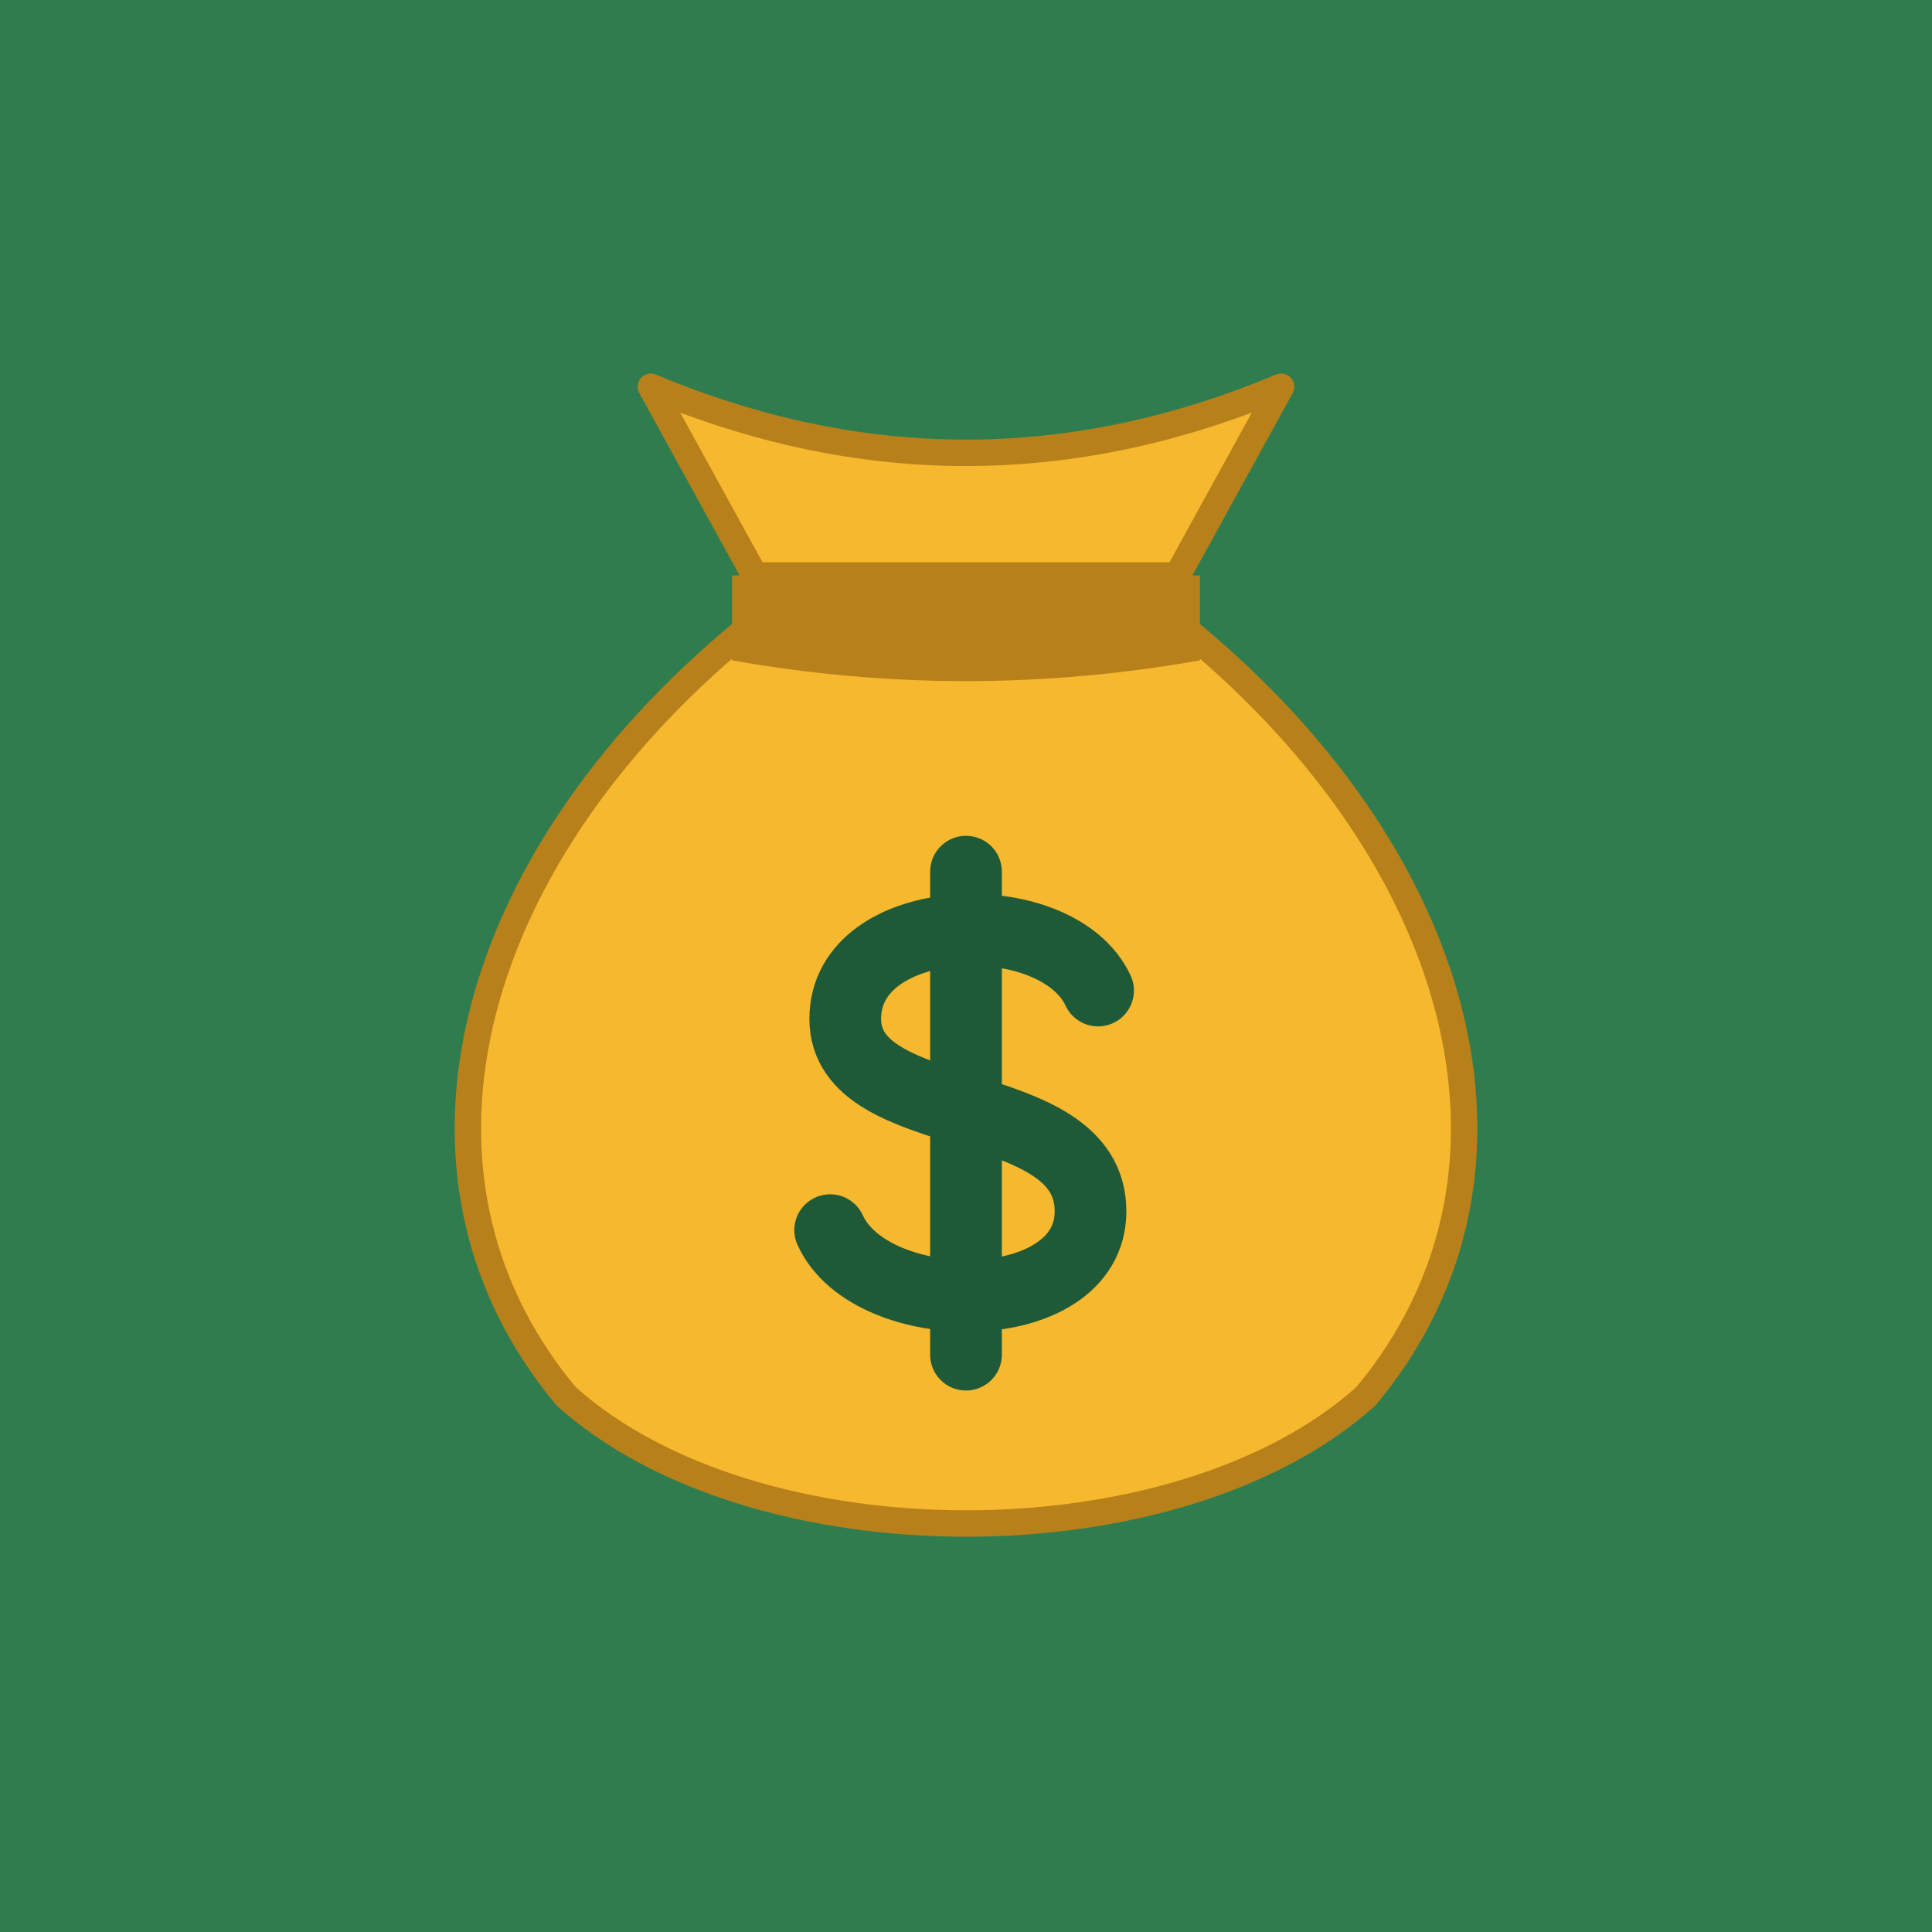
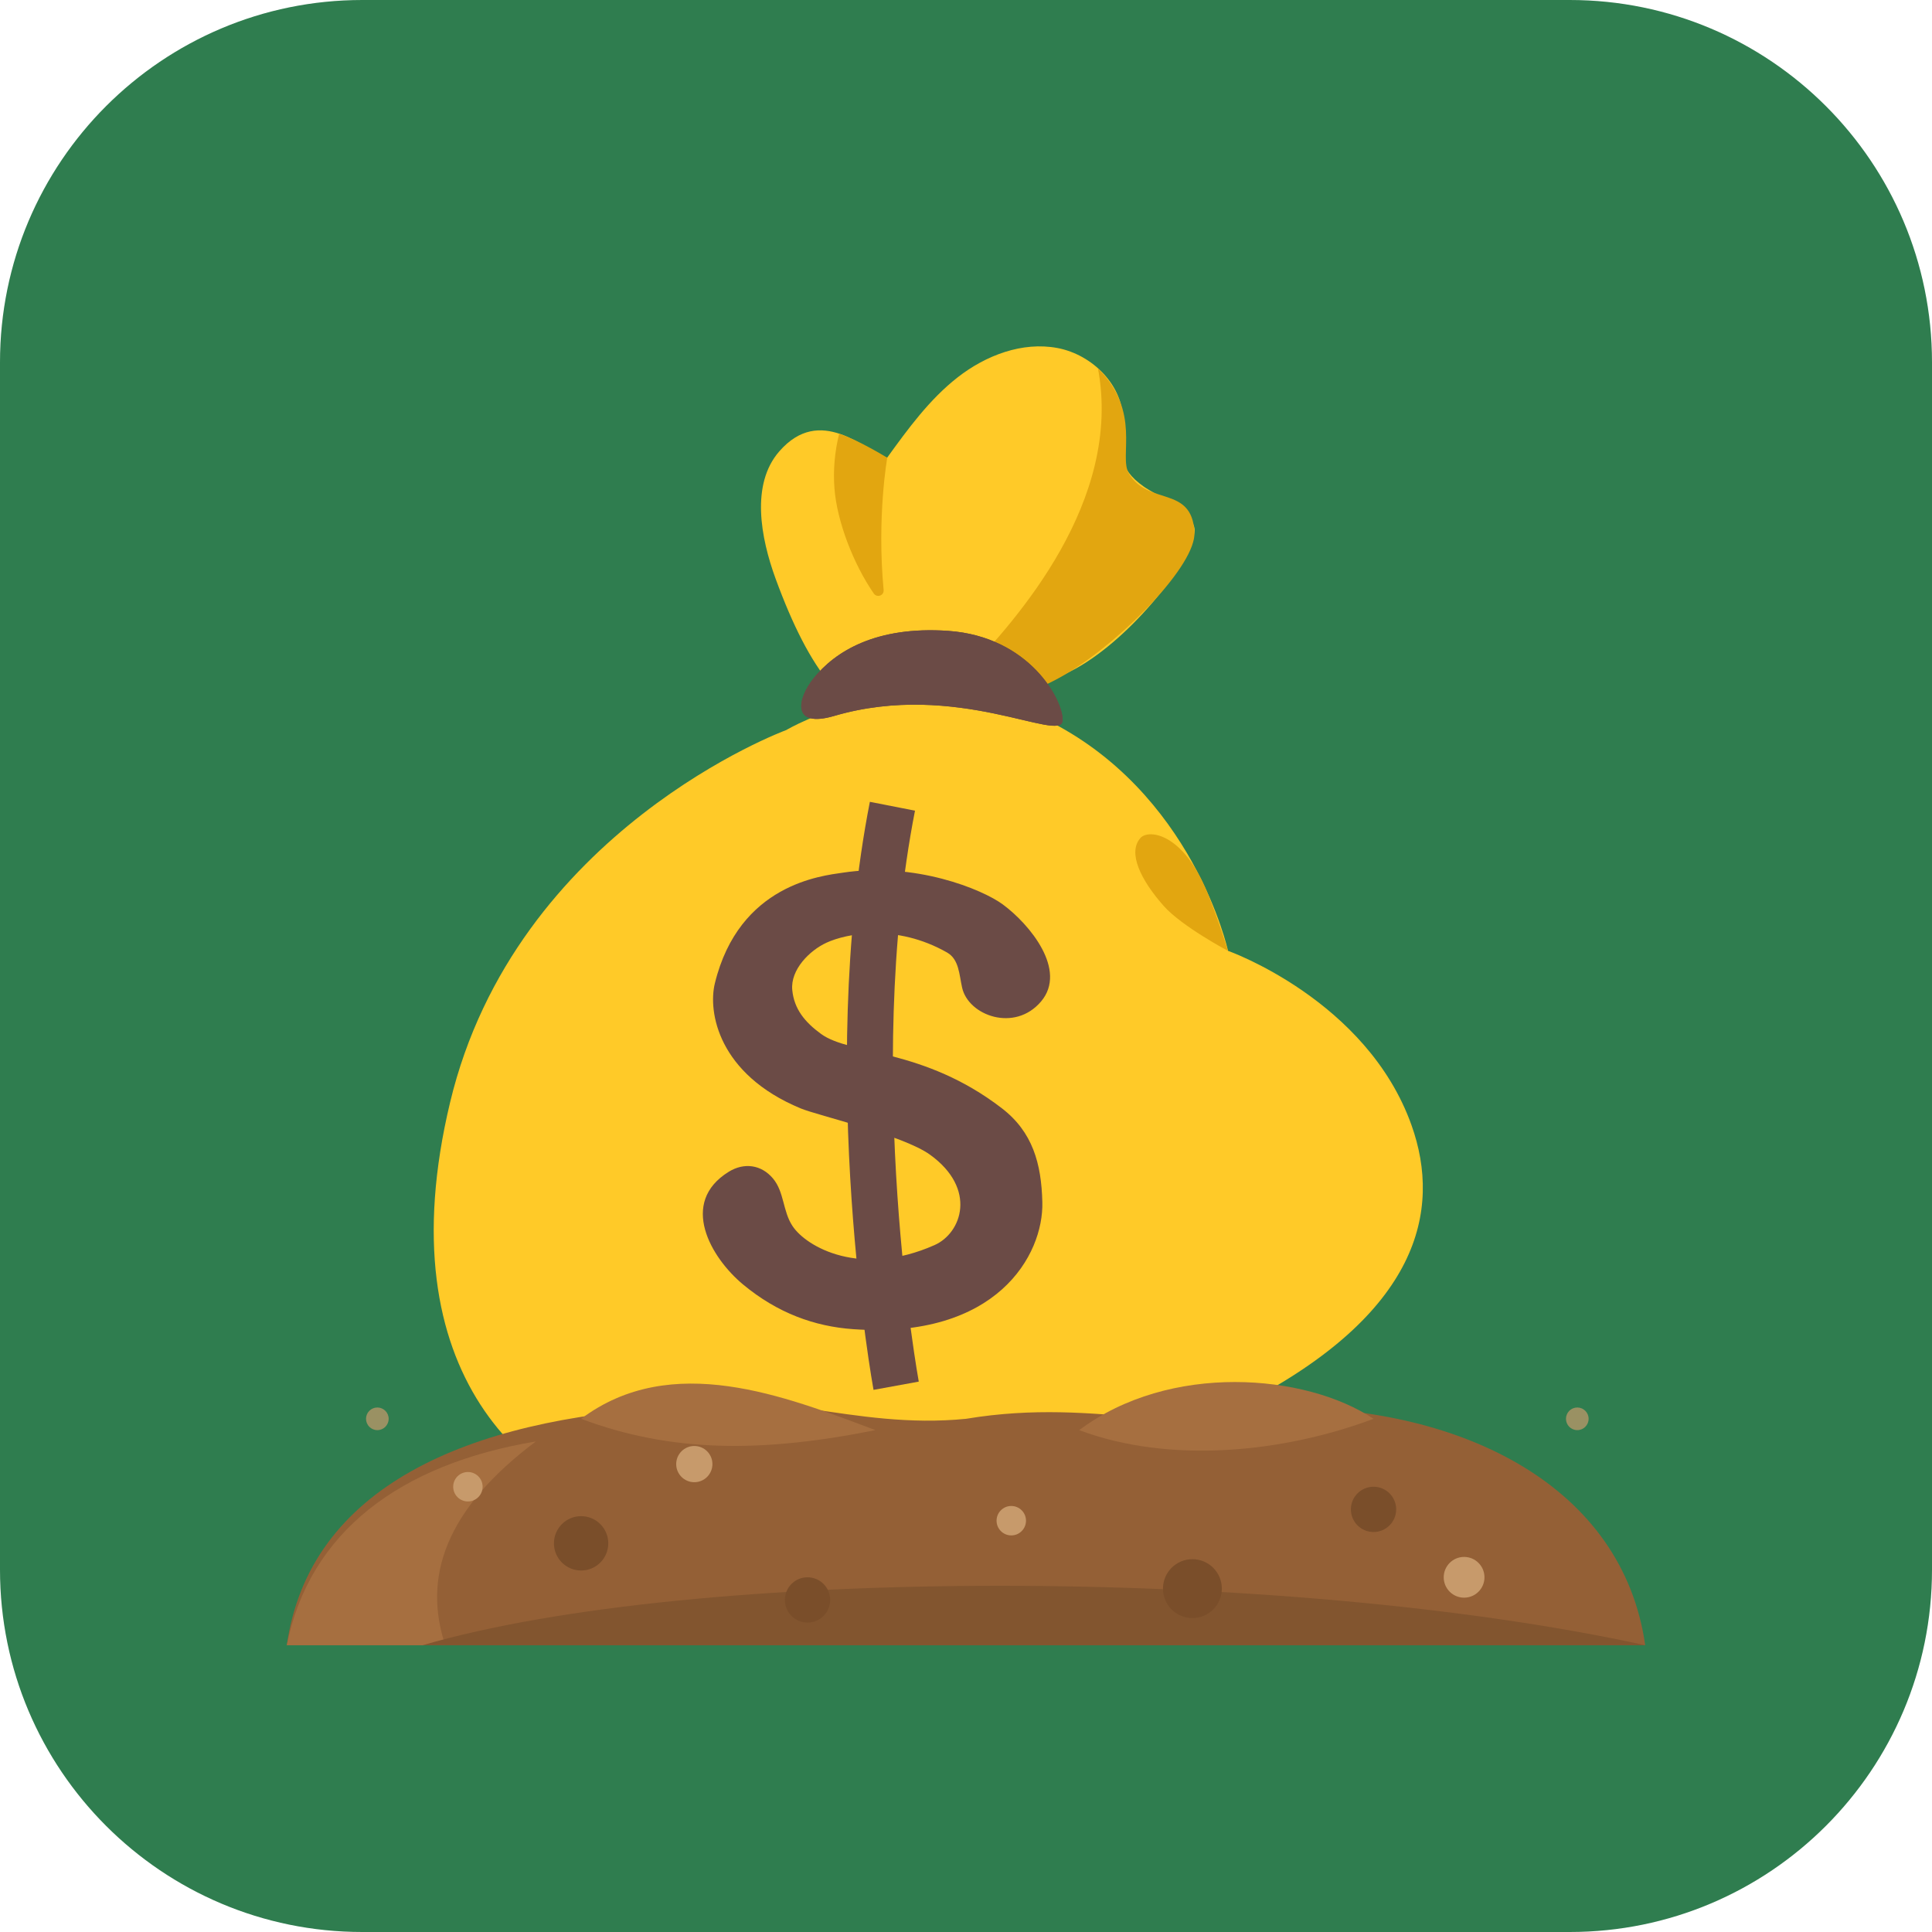
- <svg xmlns="http://www.w3.org/2000/svg" viewBox="0 0 1024 1024" width="1024" height="1024">
-   <rect width="1024" height="1024" fill="#2f7d4f" />
-   <g stroke-linejoin="round" stroke-linecap="round">
-     <path d="M400 330C250 450 200 620 300 740C400 830 624 830 724 740C824 620 774 450 624 330Z" fill="#f5b82e" stroke="#b8801a" stroke-width="14" />
-     <path d="M400 305L345 205Q512 275 679 205L624 305Z" fill="#f5b82e" stroke="#b8801a" stroke-width="14" />
-     <path d="M388 305H636V350Q512 372 388 350Z" fill="#b8801a" />
-     <path d="M582 525C560 478 448 482 448 540C448 598 578 578 578 642C578 700 462 700 440 652M512 462V718" fill="none" stroke="#1f5a38" stroke-width="38" />
-   </g>
+ <svg xmlns="http://www.w3.org/2000/svg" xmlns:xlink="http://www.w3.org/1999/xlink" viewBox="0 0 128 128" width="128" height="128">
+   <rect width="128" height="128" rx="24" fill="#2f7d4f" />
+   <svg x="16" y="16" width="96" height="96" viewBox="0 0 128 128">
+     <g transform="rotate(-14 64 100)">
+       <svg x="12" y="10" width="104" height="104" version="1.1" viewBox="0 0 128 128" style="enable-background:new 0 0 128 128;" xml:space="preserve">
+         <g id="Layer_1" style="display:none;">
+           <linearGradient id="SVGID_1_" gradientUnits="userSpaceOnUse" x1="63.888" y1="123.969" x2="63.888" y2="4.018">
+             <stop offset="0" style="stop-color:#FFB74D" />
+             <stop offset="1" style="stop-color:#FFE0B2" />
+           </linearGradient>
+           <path style="display:inline;fill:url(#SVGID_1_);" d="M107.8,75.85c-1.58-2.84-3.49-5.53-5.48-8.11c-2.92-3.8-6.04-7.45-8.71-11.42   c-2.67-3.96-4.69-8.13-8.1-11.6c-3.07-3.22-6.95-5.39-11.04-6.33c-1.54-0.55-2.96-1.48-3.98-2.47H71v-3.99h-0.76   c0.01-1,0.12-1.32,0.35-1.89c1.55-4.45,2.97-8.86,4.52-13.31c0.36-1.08,0.71-2.09,1.43-2.93c0.83-1.08,2.14-1.83,3.09-2.91   c0.95-1.08,1.31-2.9,0.12-3.86c-2.02-0.36-4.16-0.13-6.07,0.72c0.59-1.08-0.12-2.53-1.19-3.13c-1.07-0.6-2.38-0.6-3.57-0.6   c-2.86,0-5.83,0.12-8.68,0.12c-1.31,0-2.86,0.12-3.69,1.08c-0.48,0.48-0.59,1.08-1.07,1.56c-1.31,1.44-3.57,0.96-5.47,0.6   s-4.4-0.12-5,1.8c-0.12,0.72,0,1.32,0.12,2.04c1.55,6.25,4.37,13.22,8.17,18.38c0.61,1.01,0.66,1.32,1.03,2.32H54v3.54   c0,0.54-2.15,1.48-2.55,1.7c-4.71,2.57-8.98,6.85-12.75,10.61c-3.99,3.97-7.63,8.28-10.89,12.87   c-5.38,7.57-11.08,16.46-11.71,25.93c-0.34,5.03,0.76,10.3,3.31,14.67c2.93,5.02,7.48,9.22,11.94,12.89   c4.45,3.66,9.65,6.43,15.18,8.06c0.06,0.02,0.11,0.03,0.17,0.05c11.8,3.45,25.38,1.33,36.69-3.03c7.62-2.94,14.37-7.4,20.24-13.07   c2.98-2.88,5.55-6.26,6.97-10.15C113.08,89.1,111.26,82.06,107.8,75.85z" />
+           <g style="display:inline;opacity:0.2;">
+             <path style="fill:#424242;" d="M68.92,7.02c0.62,0,1.36,0,1.82,0.12c-0.19,0.93,0.06,1.92,0.73,2.64    c0.58,0.63,1.39,0.97,2.21,0.97c0.41,0,0.82-0.08,1.21-0.26c0.37-0.16,0.76-0.29,1.15-0.39c-0.61,0.5-1.27,1.08-1.84,1.81    c-1.01,1.22-1.5,2.53-1.93,3.83c-0.78,2.24-1.54,4.5-2.27,6.69c-0.72,2.15-1.47,4.38-2.23,6.56c-0.35,0.89-0.52,1.57-0.53,2.9    c-0.01,0.75,0.26,1.48,0.76,2.03v0.31c-0.11,0.17-0.21,0.35-0.29,0.55c-0.46,1.13-0.19,2.42,0.68,3.28    c1.39,1.36,3.19,2.48,5.07,3.15c0.11,0.04,0.23,0.07,0.34,0.1c3.62,0.83,6.92,2.72,9.57,5.5c2.15,2.19,3.73,4.77,5.41,7.49    c0.74,1.21,1.51,2.45,2.34,3.69c1.91,2.83,4.03,5.51,6.08,8.09c0.91,1.14,1.84,2.32,2.74,3.49c2.28,2.97,3.95,5.43,5.24,7.74    c3.61,6.49,4.48,12.43,2.58,17.66c-1.12,3.07-3.21,6.11-6.23,9.02c-5.74,5.54-12.21,9.72-19.24,12.43    c-7.71,2.97-15.63,4.55-22.9,4.55c-4.24,0-8.23-0.54-11.86-1.6l-0.16-0.05c-5.1-1.5-9.99-4.09-14.13-7.5    c-3.99-3.28-8.45-7.29-11.25-12.08c-2.18-3.74-3.21-8.34-2.9-12.96c0.56-8.42,5.7-16.7,11.16-24.4    c3.16-4.44,6.71-8.64,10.56-12.48l0.08-0.08c3.61-3.6,7.7-7.68,11.99-10.02c0.05-0.03,0.13-0.07,0.23-0.11    c1.73-0.85,3.89-1.91,3.89-4.22V33.3c0.38-0.74,0.44-1.61,0.15-2.4c-0.06-0.18-0.12-0.33-0.17-0.47c-0.28-0.8-0.49-1.34-1.12-2.37    c-0.05-0.08-0.1-0.15-0.15-0.22c-3.23-4.38-6.01-10.65-7.65-17.21l-0.01-0.04c-0.02-0.11-0.04-0.21-0.05-0.3    c0.14-0.02,0.31-0.04,0.52-0.04c0.29,0,0.61,0.03,0.92,0.09l0.17,0.03c0.98,0.19,2.09,0.4,3.25,0.4c2,0,3.61-0.64,4.79-1.91    c0.5-0.52,0.79-1.05,0.98-1.4c0.03-0.05,0.06-0.11,0.09-0.16c0.15-0.05,0.54-0.15,1.51-0.15c1.46,0,2.96-0.03,4.4-0.06    C66.06,7.05,67.52,7.02,68.92,7.02 M68.92,4.02c-2.86,0-5.83,0.12-8.68,0.12c-1.31,0-2.86,0.12-3.69,1.08    c-0.48,0.48-0.59,1.08-1.07,1.56c-0.68,0.75-1.61,0.98-2.61,0.98c-0.94,0-1.94-0.2-2.86-0.38c-0.47-0.09-0.97-0.14-1.47-0.14    c-1.54,0-3.07,0.49-3.52,1.94c-0.12,0.72,0,1.32,0.12,2.04c1.55,6.25,4.37,13.22,8.17,18.38c0.61,1.01,0.66,1.32,1.03,2.32H54    v3.54c0,0.54-2.15,1.48-2.55,1.7c-4.71,2.57-8.98,6.85-12.75,10.61c-3.99,3.97-7.63,8.28-10.89,12.87    c-5.38,7.57-11.08,16.47-11.71,25.93c-0.34,5.03,0.76,10.3,3.31,14.67c2.93,5.02,7.48,9.22,11.94,12.89    c4.45,3.66,9.65,6.43,15.18,8.06c0.06,0.02,0.11,0.03,0.17,0.05c4.08,1.19,8.37,1.72,12.71,1.72c8.21,0,16.58-1.89,23.98-4.75    c7.62-2.94,14.37-7.4,20.24-13.07c2.98-2.88,5.55-6.26,6.97-10.15c2.51-6.9,0.68-13.94-2.78-20.15c-1.58-2.84-3.49-5.53-5.48-8.11    c-2.92-3.8-6.04-7.45-8.71-11.42c-2.67-3.96-4.69-8.13-8.1-11.6c-3.07-3.22-6.95-5.39-11.04-6.33c-1.54-0.55-2.96-1.48-3.98-2.47    H71v-3.99h-0.76c0.01-1,0.12-1.32,0.35-1.89c1.55-4.45,2.97-8.86,4.52-13.31c0.36-1.08,0.71-2.09,1.43-2.93    c0.83-1.08,2.14-1.83,3.09-2.91c0.95-1.08,1.31-2.9,0.12-3.86c-0.61-0.11-1.23-0.16-1.86-0.16c-1.44,0-2.88,0.29-4.21,0.88    c0.59-1.08-0.12-2.53-1.19-3.13C71.42,4.02,70.11,4.02,68.92,4.02L68.92,4.02z" />
+           </g>
+           <path style="display:inline;opacity:0.2;fill:#212121;" d="M65.17,35.14c-3.04-3.76-0.85-4.21-1.94-7.55   c-0.96-2.95-2.85-5.84-5.7-8.6c-0.07,0.31,0.36,1.62,0.4,1.93c0.72,3.03-0.56,5.99,0.74,9.06c1.05,2.47,3.43,3.7,6.13,6.06   C64.94,35.74,65.45,35.49,65.17,35.14z" />
+           <g style="display:inline;">
+             <path style="fill:#6D4C41;" d="M71.26,36.7H53.57c-1.48,0-2.69-1.21-2.69-2.69v0c0-1.48,1.21-2.69,2.69-2.69h17.69    c1.48,0,2.69,1.21,2.69,2.69v0C73.95,35.49,72.74,36.7,71.26,36.7z" />
+           </g>
+           <g style="display:inline;opacity:0.2;">
+             <g>
+               <path style="fill:#424242;" d="M71.26,32.32c0.93,0,1.69,0.76,1.69,1.69s-0.76,1.69-1.69,1.69H53.57c-0.93,0-1.69-0.76-1.69-1.69     s0.76-1.69,1.69-1.69H71.26 M71.26,31.32H53.57c-1.48,0-2.69,1.21-2.69,2.69s1.21,2.69,2.69,2.69h17.69     c1.48,0,2.69-1.21,2.69-2.69S72.74,31.32,71.26,31.32L71.26,31.32z" />
+             </g>
+           </g>
+           <linearGradient id="SVGID_3_" gradientUnits="userSpaceOnUse" x1="62.417" y1="112" x2="62.417" y2="50">
+             <stop offset="2.331792e-03" style="stop-color:#5D4037" />
+             <stop offset="1" style="stop-color:#795548" />
+           </linearGradient>
+           <path style="display:inline;fill:url(#SVGID_3_);" d="M77.39,92.77c0-2.28-0.44-4.26-1.3-5.96c-0.87-1.7-2.22-3.18-4.06-4.46   c-1.66-1.15-3.91-2.22-6.74-3.2l0.19-16.28c1.35,0.41,2.48,1.19,3.41,2.34c1.23,1.53,1.94,3.3,2.11,5.75   c0.05,0.7,0.6,1.04,1.31,1.04h3.32c0.74,0,1.35-0.39,1.31-1.12c-0.19-3.77-0.95-6.68-2.75-8.95C72.18,59.4,69,58,66,57.51v-5.59   c0-0.83-1.13-1.91-1.96-1.91h-1.81C61.41,50,61,51.09,61,51.91v4.1l-0.15,1.46c-3.58,0.43-6.46,1.77-8.5,4.02   c-2.05,2.25-3.11,5.14-3.11,8.66c0,3.46,1.03,6.31,3.12,8.55c1.79,1.92,4.48,3.52,8.08,4.82l-0.19,16.7   c-1.87-0.31-3.38-1.06-4.54-2.24c-1.36-1.39-2.13-3.35-2.31-5.77c-0.05-0.67-0.63-1.22-1.3-1.22h-3.35c-0.74,0-1.35,0.66-1.31,1.4   c0.22,3.62,1.24,6.56,3.26,8.77c2.27,2.48,5.29,3.92,9.29,4.29v4.66c0,0.83,0.86,1.89,1.69,1.89h1.78c0.83,0,1.54-1.06,1.54-1.89   v-3.29l0-1.36c3.92-0.41,6.96-1.72,9.14-3.93C76.31,99.32,77.39,96.4,77.39,92.77z M57.31,75.29c-1.43-1.3-2.14-3.05-2.14-5.24   c0-2.37,0.68-4.21,2.03-5.53c0.89-0.87,2.05-1.45,3.47-1.75L60.5,77.32C59.16,76.68,58.09,76,57.31,75.29z M69.02,98.37   c-1.06,0.89-2.39,1.49-3.98,1.79l0.18-14.89c1.81,0.8,3.2,1.66,4.14,2.57c1.38,1.35,2.08,3.02,2.08,4.99   C71.43,95.17,70.63,97.02,69.02,98.37z" />
+         </g>
+         <g id="Layer_1_copy">
+           <g>
+             <linearGradient id="SVGID_4_" gradientUnits="userSpaceOnUse" x1="90.788" y1="52.233" x2="90.788" y2="52.233" gradientTransform="matrix(0.9922 0.1244 -0.1244 0.9922 -16.4787 -22.858)">
+               <stop offset="2.331792e-03" style="stop-color:#5D4037" />
+               <stop offset="1" style="stop-color:#795548" />
+             </linearGradient>
+             <path style="fill:none;stroke:url(#SVGID_4_);stroke-width:6.521;stroke-linecap:round;stroke-miterlimit:10;" d="M67.11,40.26" />
+             <g>
+               <g>
+                 <path style="fill:#FFCA28;" d="M93.46,39.45c6.71-1.49,15.45-8.15,16.78-11.43c0.78-1.92-3.11-4.92-4.15-6.13      c-2.38-2.76-1.42-4.12-0.5-7.41c1.05-3.74-1.44-7.87-4.97-9.49c-3.53-1.62-7.75-1.11-11.3,0.47s-6.58,4.12-9.55,6.62      c-2.17-1.37-5.63-7.42-11.23-3.49c-3.87,2.71-4.22,8.61-3.72,13.32c1.17,10.87,3.85,16.51,8.9,18.03      C80.1,41.86,87.16,40.85,93.46,39.45z" />
+                 <path style="fill:#E2A610;" d="M104.36,8.18c-0.85,14.65-15.14,24.37-21.92,28.65l4.4,3.78c0,0,2.79,0.06,6.61-1.16      c6.55-2.08,16.12-7.96,16.78-11.43c0.97-5.05-4.21-3.95-5.38-7.94C104.24,17.97,107.82,13.98,104.36,8.18z" />
+                 <path style="fill:#E2A610;" d="M79.78,12.09c0,0-2.55-2.61-4.44-3.8c-0.94,1.77-1.61,3.69-1.94,5.67      c-0.59,3.48,0,8.42,1.39,12.1c0.22,0.57,1.04,0.48,1.13-0.12C77.12,18.03,79.78,12.09,79.78,12.09z" />
+               </g>
+               <path style="fill:#FFCA28;" d="M61.96,38.16c0,0-31.19,3.37-45.26,30.45s-2.11,43.5,10.55,49.48     c12.66,5.98,44.56,8.09,65.31,3.17s25.94-15.12,24.97-24.97c-1.41-14.38-14.77-23.22-14.77-23.22s0.53-17.76-13.25-29.29     C77.28,33.54,61.96,38.16,61.96,38.16z" />
+             </g>
+             <path style="fill:#6B4B46;" d="M74.76,83.73c-6.69-8.44-14.59-9.57-17.12-12.6c-1.38-1.65-2.19-3.32-1.88-5.39    c0.33-2.2,2.88-3.72,4.86-4.09c2.31-0.44,7.82-0.21,12.45,4.2c1.1,1.04,0.7,2.66,0.67,4.11c-0.08,3.11,4.37,6.13,7.97,3.53    c3.61-2.61,0.84-8.42-1.49-11.24c-1.76-2.13-8.14-6.82-16.07-7.56c-2.23-0.21-11.2-1.54-16.38,8.31    c-1.49,2.83-2.04,9.67,5.76,15.45c1.63,1.21,10.09,5.51,12.44,8.3c4.07,4.83,1.28,9.08-1.9,9.64c-8.67,1.52-13.58-3.17-14.49-5.74    c-0.65-1.83,0.03-3.81-0.81-5.53c-0.86-1.77-2.62-2.47-4.48-1.88c-6.1,1.94-4.16,8.61-1.46,12.28c2.89,3.93,6.44,6.3,10.43,7.6    c14.89,4.85,22.05-2.81,23.3-8.42C77.48,90.59,77.38,87.03,74.76,83.73z" />
+             <path style="fill:none;stroke:#6B4B46;stroke-width:5;stroke-miterlimit:10;" d="M71.16,48.99    c-12.67,27.06-14.85,61.23-14.85,61.23" />
+             <path style="fill:#6D4C41;" d="M81.67,31.96c8.44,2.75,10.31,10.38,9.7,12.46c-0.73,2.44-10.08-7.06-23.98-6.49    c-4.86,0.2-3.45-2.78-1.2-4.5C69.16,31.16,74.15,29.52,81.67,31.96z" />
+             <path style="fill:#6B4B46;" d="M81.67,31.96c8.44,2.75,10.31,10.38,9.7,12.46c-0.73,2.44-10.08-7.06-23.98-6.49    c-4.86,0.2-3.45-2.78-1.2-4.5C69.16,31.16,74.15,29.52,81.67,31.96z" />
+           </g>
+           <path style="fill:#E2A610;" d="M96.49,58.86c1.06-0.73,4.62,0.53,5.62,7.5c0.49,3.41,0.64,6.71,0.64,6.71s-4.2-3.77-5.59-6.42   C95.41,63.3,94.73,60.06,96.49,58.86z" />
+         </g>
+         <g id="Layer_2" style="display:none;">
+           <g style="display:inline;">
+             <g style="opacity:0.6;">
+               <circle style="opacity:0.61;fill:none;stroke:#000000;stroke-width:0.263;stroke-miterlimit:10;" cx="64" cy="64" r="28" />
+               <line style="opacity:0.61;fill:none;stroke:#000000;stroke-miterlimit:10;" x1="83.5" y1="0" x2="83.5" y2="128" />
+               <line style="opacity:0.61;fill:none;stroke:#000000;stroke-miterlimit:10;" x1="43.5" y1="0" x2="43.5" y2="128" />
+               <line style="opacity:0.61;fill:none;stroke:#000000;stroke-miterlimit:10;" x1="63.5" y1="0" x2="63.5" y2="128" />
+               <line style="opacity:0.61;fill:none;stroke:#000000;stroke-miterlimit:10;" x1="128" y1="64.5" x2="0" y2="64.5" />
+               <line style="opacity:0.61;fill:none;stroke:#000000;stroke-miterlimit:10;" x1="128" y1="44.5" x2="0" y2="44.5" />
+               <line style="opacity:0.61;fill:none;stroke:#000000;stroke-miterlimit:10;" x1="128" y1="83.5" x2="0" y2="83.5" />
+               <line style="opacity:0.61;fill:none;stroke:#000000;stroke-width:0.25;stroke-miterlimit:10;" x1="128" y1="128" x2="0" y2="0" />
+               <line style="opacity:0.61;fill:none;stroke:#000000;stroke-width:0.25;stroke-miterlimit:10;" x1="0" y1="128" x2="128" y2="0" />
+               <g style="opacity:0.61;">
+                 <g>
+                   <path d="M64,4.26c32.94,0,59.74,26.8,59.74,59.74S96.94,123.74,64,123.74S4.26,96.94,4.26,64S31.06,4.26,64,4.26 M64,4       C30.86,4,4,30.86,4,64s26.86,60,60,60s60-26.86,60-60S97.14,4,64,4L64,4z" />
+                 </g>
+               </g>
+               <path style="opacity:0.61;fill:none;stroke:#000000;stroke-miterlimit:10;" d="M115.5,108.47c0,4.43-3.59,8.03-8.03,8.03H19.53     c-4.43,0-8.03-3.59-8.03-8.03V20.53c0-4.43,3.59-8.03,8.03-8.03h87.94c4.43,0,8.03,3.59,8.03,8.03V108.47z" />
+               <path style="opacity:0.61;fill:none;stroke:#000000;stroke-miterlimit:10;" d="M107.5,116.5c0,4.42-3.58,8-8,8h-72     c-4.42,0-8-3.58-8-8v-104c0-4.42,3.58-8,8-8h72c4.42,0,8,3.58,8,8V116.5z" />
+               <path style="opacity:0.61;fill:none;stroke:#000000;stroke-miterlimit:10;" d="M123.5,98.27c0,5.65-4.58,10.23-10.23,10.23H13.73     c-5.65,0-10.23-4.58-10.23-10.23V30.73c0-5.65,4.58-10.23,10.23-10.23h99.54c5.65,0,10.23,4.58,10.23,10.23V98.27z" />
+             </g>
+             <g>
+               <g style="opacity:0.2;">
+                 <defs>
+                   <rect id="SVGID_2_" x="0" style="opacity:0.2;" width="128" height="128" />
+                 </defs>
+                 <clipPath id="SVGID_5_">
+                   <use xlink:href="#SVGID_2_" style="overflow:visible;" />
+                 </clipPath>
+                 <g style="clip-path:url(#SVGID_5_);">
+                   <g>
+                     <line style="fill:none;stroke:#000000;stroke-miterlimit:10;" x1="-28.5" y1="160" x2="-28.5" y2="-32" />
+                     <line style="fill:none;stroke:#000000;stroke-miterlimit:10;" x1="-24.5" y1="160" x2="-24.5" y2="-32" />
+                     <line style="fill:none;stroke:#000000;stroke-miterlimit:10;" x1="-20.5" y1="160" x2="-20.5" y2="-32" />
+                     <line style="fill:none;stroke:#000000;stroke-miterlimit:10;" x1="-16.5" y1="160" x2="-16.5" y2="-32" />
+                     <line style="fill:none;stroke:#000000;stroke-miterlimit:10;" x1="-12.5" y1="160" x2="-12.5" y2="-32" />
+                     <line style="fill:none;stroke:#000000;stroke-miterlimit:10;" x1="-8.5" y1="160" x2="-8.5" y2="-32" />
+                     <line style="fill:none;stroke:#000000;stroke-miterlimit:10;" x1="-4.5" y1="160" x2="-4.5" y2="-32" />
+                     <line style="fill:none;stroke:#000000;stroke-miterlimit:10;" x1="-0.5" y1="160" x2="-0.5" y2="-32" />
+                     <line style="fill:none;stroke:#000000;stroke-miterlimit:10;" x1="3.5" y1="160" x2="3.5" y2="-32" />
+                     <line style="fill:none;stroke:#000000;stroke-miterlimit:10;" x1="7.5" y1="160" x2="7.5" y2="-32" />
+                     <line style="fill:none;stroke:#000000;stroke-miterlimit:10;" x1="11.5" y1="160" x2="11.5" y2="-32" />
+                     <line style="fill:none;stroke:#000000;stroke-miterlimit:10;" x1="15.5" y1="160" x2="15.5" y2="-32" />
+                     <line style="fill:none;stroke:#000000;stroke-miterlimit:10;" x1="19.5" y1="160" x2="19.5" y2="-32" />
+                     <line style="fill:none;stroke:#000000;stroke-miterlimit:10;" x1="23.5" y1="160" x2="23.5" y2="-32" />
+                     <line style="fill:none;stroke:#000000;stroke-miterlimit:10;" x1="27.5" y1="160" x2="27.5" y2="-32" />
+                     <line style="fill:none;stroke:#000000;stroke-miterlimit:10;" x1="31.5" y1="160" x2="31.5" y2="-32" />
+                     <line style="fill:none;stroke:#000000;stroke-miterlimit:10;" x1="35.5" y1="160" x2="35.5" y2="-32" />
+                     <line style="fill:none;stroke:#000000;stroke-miterlimit:10;" x1="39.5" y1="160" x2="39.5" y2="-32" />
+                     <line style="fill:none;stroke:#000000;stroke-miterlimit:10;" x1="43.5" y1="160" x2="43.5" y2="-32" />
+                     <line style="fill:none;stroke:#000000;stroke-miterlimit:10;" x1="47.5" y1="160" x2="47.5" y2="-32" />
+                     <line style="fill:none;stroke:#000000;stroke-miterlimit:10;" x1="51.5" y1="160" x2="51.5" y2="-32" />
+                     <line style="fill:none;stroke:#000000;stroke-miterlimit:10;" x1="55.5" y1="160" x2="55.5" y2="-32" />
+                     <line style="fill:none;stroke:#000000;stroke-miterlimit:10;" x1="59.5" y1="160" x2="59.5" y2="-32" />
+                     <line style="fill:none;stroke:#000000;stroke-miterlimit:10;" x1="63.5" y1="160" x2="63.5" y2="-32" />
+                     <line style="fill:none;stroke:#000000;stroke-miterlimit:10;" x1="67.5" y1="160" x2="67.5" y2="-32" />
+                     <line style="fill:none;stroke:#000000;stroke-miterlimit:10;" x1="71.5" y1="160" x2="71.5" y2="-32" />
+                     <line style="fill:none;stroke:#000000;stroke-miterlimit:10;" x1="75.5" y1="160" x2="75.5" y2="-32" />
+                     <line style="fill:none;stroke:#000000;stroke-miterlimit:10;" x1="79.5" y1="160" x2="79.5" y2="-32" />
+                     <line style="fill:none;stroke:#000000;stroke-miterlimit:10;" x1="83.5" y1="160" x2="83.5" y2="-32" />
+                     <line style="fill:none;stroke:#000000;stroke-miterlimit:10;" x1="87.5" y1="160" x2="87.5" y2="-32" />
+                     <line style="fill:none;stroke:#000000;stroke-miterlimit:10;" x1="91.5" y1="160" x2="91.5" y2="-32" />
+                     <line style="fill:none;stroke:#000000;stroke-miterlimit:10;" x1="95.5" y1="160" x2="95.5" y2="-32" />
+                     <line style="fill:none;stroke:#000000;stroke-miterlimit:10;" x1="99.5" y1="160" x2="99.5" y2="-32" />
+                     <line style="fill:none;stroke:#000000;stroke-miterlimit:10;" x1="103.5" y1="160" x2="103.5" y2="-32" />
+                     <line style="fill:none;stroke:#000000;stroke-miterlimit:10;" x1="107.5" y1="160" x2="107.5" y2="-32" />
+                     <line style="fill:none;stroke:#000000;stroke-miterlimit:10;" x1="111.5" y1="160" x2="111.5" y2="-32" />
+                     <line style="fill:none;stroke:#000000;stroke-miterlimit:10;" x1="115.5" y1="160" x2="115.5" y2="-32" />
+                     <line style="fill:none;stroke:#000000;stroke-miterlimit:10;" x1="119.5" y1="160" x2="119.5" y2="-32" />
+                     <line style="fill:none;stroke:#000000;stroke-miterlimit:10;" x1="123.5" y1="160" x2="123.5" y2="-32" />
+                     <line style="fill:none;stroke:#000000;stroke-miterlimit:10;" x1="127.5" y1="160" x2="127.5" y2="-32" />
+                     <line style="fill:none;stroke:#000000;stroke-miterlimit:10;" x1="131.5" y1="160" x2="131.5" y2="-32" />
+                     <line style="fill:none;stroke:#000000;stroke-miterlimit:10;" x1="135.5" y1="160" x2="135.5" y2="-32" />
+                     <line style="fill:none;stroke:#000000;stroke-miterlimit:10;" x1="136.5" y1="166" x2="136.5" y2="-26" />
+                     <line style="fill:none;stroke:#000000;stroke-miterlimit:10;" x1="143.5" y1="160" x2="143.5" y2="-32" />
+                     <line style="fill:none;stroke:#000000;stroke-miterlimit:10;" x1="147.5" y1="160" x2="147.5" y2="-32" />
+                     <line style="fill:none;stroke:#000000;stroke-miterlimit:10;" x1="151.5" y1="160" x2="151.5" y2="-32" />
+                     <line style="fill:none;stroke:#000000;stroke-miterlimit:10;" x1="155.5" y1="160" x2="155.5" y2="-32" />
+                   </g>
+                   <g>
+                     <line style="fill:none;stroke:#000000;stroke-miterlimit:10;" x1="-32" y1="-27.5" x2="160" y2="-27.5" />
+                     <line style="fill:none;stroke:#000000;stroke-miterlimit:10;" x1="-32" y1="-23.5" x2="160" y2="-23.5" />
+                     <line style="fill:none;stroke:#000000;stroke-miterlimit:10;" x1="-32" y1="-19.5" x2="160" y2="-19.5" />
+                     <line style="fill:none;stroke:#000000;stroke-miterlimit:10;" x1="-32" y1="-15.5" x2="160" y2="-15.5" />
+                     <line style="fill:none;stroke:#000000;stroke-miterlimit:10;" x1="-32" y1="-11.5" x2="160" y2="-11.5" />
+                     <line style="fill:none;stroke:#000000;stroke-miterlimit:10;" x1="-32" y1="-7.5" x2="160" y2="-7.5" />
+                     <line style="fill:none;stroke:#000000;stroke-miterlimit:10;" x1="-32" y1="-3.5" x2="160" y2="-3.5" />
+                     <line style="fill:none;stroke:#000000;stroke-miterlimit:10;" x1="-32" y1="0.5" x2="160" y2="0.5" />
+                     <line style="fill:none;stroke:#000000;stroke-miterlimit:10;" x1="-32" y1="4.5" x2="160" y2="4.5" />
+                     <line style="fill:none;stroke:#000000;stroke-miterlimit:10;" x1="-32" y1="8.5" x2="160" y2="8.5" />
+                     <line style="fill:none;stroke:#000000;stroke-miterlimit:10;" x1="-32" y1="12.5" x2="160" y2="12.5" />
+                     <line style="fill:none;stroke:#000000;stroke-miterlimit:10;" x1="-32" y1="16.5" x2="160" y2="16.5" />
+                     <line style="fill:none;stroke:#000000;stroke-miterlimit:10;" x1="-32" y1="20.5" x2="160" y2="20.5" />
+                     <line style="fill:none;stroke:#000000;stroke-miterlimit:10;" x1="-32" y1="24.5" x2="160" y2="24.5" />
+                     <line style="fill:none;stroke:#000000;stroke-miterlimit:10;" x1="-32" y1="28.5" x2="160" y2="28.5" />
+                     <line style="fill:none;stroke:#000000;stroke-miterlimit:10;" x1="-32" y1="32.5" x2="160" y2="32.5" />
+                     <line style="fill:none;stroke:#000000;stroke-miterlimit:10;" x1="-32" y1="36.5" x2="160" y2="36.5" />
+                     <line style="fill:none;stroke:#000000;stroke-miterlimit:10;" x1="-32" y1="40.5" x2="160" y2="40.5" />
+                     <line style="fill:none;stroke:#000000;stroke-miterlimit:10;" x1="-32" y1="44.5" x2="160" y2="44.5" />
+                     <line style="fill:none;stroke:#000000;stroke-miterlimit:10;" x1="-32" y1="48.5" x2="160" y2="48.5" />
+                     <line style="fill:none;stroke:#000000;stroke-miterlimit:10;" x1="-32" y1="52.5" x2="160" y2="52.5" />
+                     <line style="fill:none;stroke:#000000;stroke-miterlimit:10;" x1="-32" y1="56.5" x2="160" y2="56.5" />
+                     <line style="fill:none;stroke:#000000;stroke-miterlimit:10;" x1="-32" y1="60.5" x2="160" y2="60.5" />
+                     <line style="fill:none;stroke:#000000;stroke-miterlimit:10;" x1="-32" y1="64.5" x2="160" y2="64.5" />
+                     <line style="fill:none;stroke:#000000;stroke-miterlimit:10;" x1="-32" y1="68.5" x2="160" y2="68.5" />
+                     <line style="fill:none;stroke:#000000;stroke-miterlimit:10;" x1="-32" y1="72.5" x2="160" y2="72.5" />
+                     <line style="fill:none;stroke:#000000;stroke-miterlimit:10;" x1="-32" y1="76.5" x2="160" y2="76.5" />
+                     <line style="fill:none;stroke:#000000;stroke-miterlimit:10;" x1="-32" y1="80.5" x2="160" y2="80.5" />
+                     <line style="fill:none;stroke:#000000;stroke-miterlimit:10;" x1="-32" y1="84.5" x2="160" y2="84.5" />
+                     <line style="fill:none;stroke:#000000;stroke-miterlimit:10;" x1="-32" y1="88.5" x2="160" y2="88.5" />
+                     <line style="fill:none;stroke:#000000;stroke-miterlimit:10;" x1="-32" y1="92.5" x2="160" y2="92.5" />
+                     <line style="fill:none;stroke:#000000;stroke-miterlimit:10;" x1="-32" y1="96.5" x2="160" y2="96.5" />
+                     <line style="fill:none;stroke:#000000;stroke-miterlimit:10;" x1="-32" y1="100.5" x2="160" y2="100.5" />
+                     <line style="fill:none;stroke:#000000;stroke-miterlimit:10;" x1="-32" y1="104.5" x2="160" y2="104.5" />
+                     <line style="fill:none;stroke:#000000;stroke-miterlimit:10;" x1="-32" y1="108.5" x2="160" y2="108.5" />
+                     <line style="fill:none;stroke:#000000;stroke-miterlimit:10;" x1="-32" y1="112.5" x2="160" y2="112.5" />
+                     <line style="fill:none;stroke:#000000;stroke-miterlimit:10;" x1="-32" y1="116.5" x2="160" y2="116.5" />
+                     <line style="fill:none;stroke:#000000;stroke-miterlimit:10;" x1="-32" y1="120.5" x2="160" y2="120.5" />
+                     <line style="fill:none;stroke:#000000;stroke-miterlimit:10;" x1="-32" y1="124.5" x2="160" y2="124.5" />
+                     <line style="fill:none;stroke:#000000;stroke-miterlimit:10;" x1="-32" y1="128.5" x2="160" y2="128.5" />
+                     <line style="fill:none;stroke:#000000;stroke-miterlimit:10;" x1="-32" y1="132.5" x2="160" y2="132.5" />
+                     <line style="fill:none;stroke:#000000;stroke-miterlimit:10;" x1="-32" y1="136.5" x2="160" y2="136.5" />
+                     <line style="fill:none;stroke:#000000;stroke-miterlimit:10;" x1="-32" y1="140.5" x2="160" y2="140.5" />
+                     <line style="fill:none;stroke:#000000;stroke-miterlimit:10;" x1="-32" y1="144.5" x2="160" y2="144.5" />
+                     <line style="fill:none;stroke:#000000;stroke-miterlimit:10;" x1="-32" y1="148.5" x2="160" y2="148.5" />
+                     <line style="fill:none;stroke:#000000;stroke-miterlimit:10;" x1="-32" y1="152.5" x2="160" y2="152.5" />
+                     <line style="fill:none;stroke:#000000;stroke-miterlimit:10;" x1="-32" y1="156.5" x2="160" y2="156.5" />
+                   </g>
+                   <g>
+                     <path d="M160-32v192H-32V-32H160 M160-32H-32v192h192V-32L160-32z" />
+                   </g>
+                 </g>
+               </g>
+               <g>
+                 <rect x="0" style="opacity:0.3;fill:#F44336;" width="4" height="128" />
+                 <rect x="124" style="opacity:0.3;fill:#F44336;" width="4" height="128" />
+                 <rect x="62" y="-58" transform="matrix(-1.836970e-16 1 -1 -1.836970e-16 66 -62)" style="opacity:0.3;fill:#F44336;" width="4" height="120" />
+                 <rect x="62" y="66" transform="matrix(-1.836970e-16 1 -1 -1.836970e-16 190 62)" style="opacity:0.3;fill:#F44336;" width="4" height="120" />
+               </g>
+             </g>
+           </g>
+         </g>
+       </svg>
+     </g>
+     <path d="M4 124C6 110 20 104 38 103C46 101 54 105 64 104C76 102 84 106 92 103C108 103 122 110 124 124Z" fill="#946036" />
+     <path d="M4 124C6 114 14 108 26 106C18 112 16 118 18 124Z" fill="#a66f40" />
+     <path d="M16 124C40 117 92 117 124 124Z" fill="#82552f" />
+     <path d="M30 104C38 98 48 102 56 105C46 107 38 107 30 104Z" fill="#a66f40" />
+     <path d="M74 105C82 99 94 100 100 104C92 107 82 108 74 105Z" fill="#a66f40" />
+     <g fill="#7a4e2a">
+       <circle cx="30" cy="115" r="2.4" />
+       <circle cx="100" cy="112" r="2" />
+       <circle cx="84" cy="119" r="2.6" />
+       <circle cx="50" cy="120" r="2" />
+     </g>
+     <g fill="#c79a6b">
+       <circle cx="40" cy="108" r="1.6" />
+       <circle cx="108" cy="118" r="1.8" />
+       <circle cx="68" cy="113" r="1.3" />
+       <circle cx="20" cy="110" r="1.3" />
+       <circle cx="12" cy="104" r="1" opacity="0.7" />
+       <circle cx="118" cy="104" r="1" opacity="0.7" />
+     </g>
+   </svg>
</svg>
